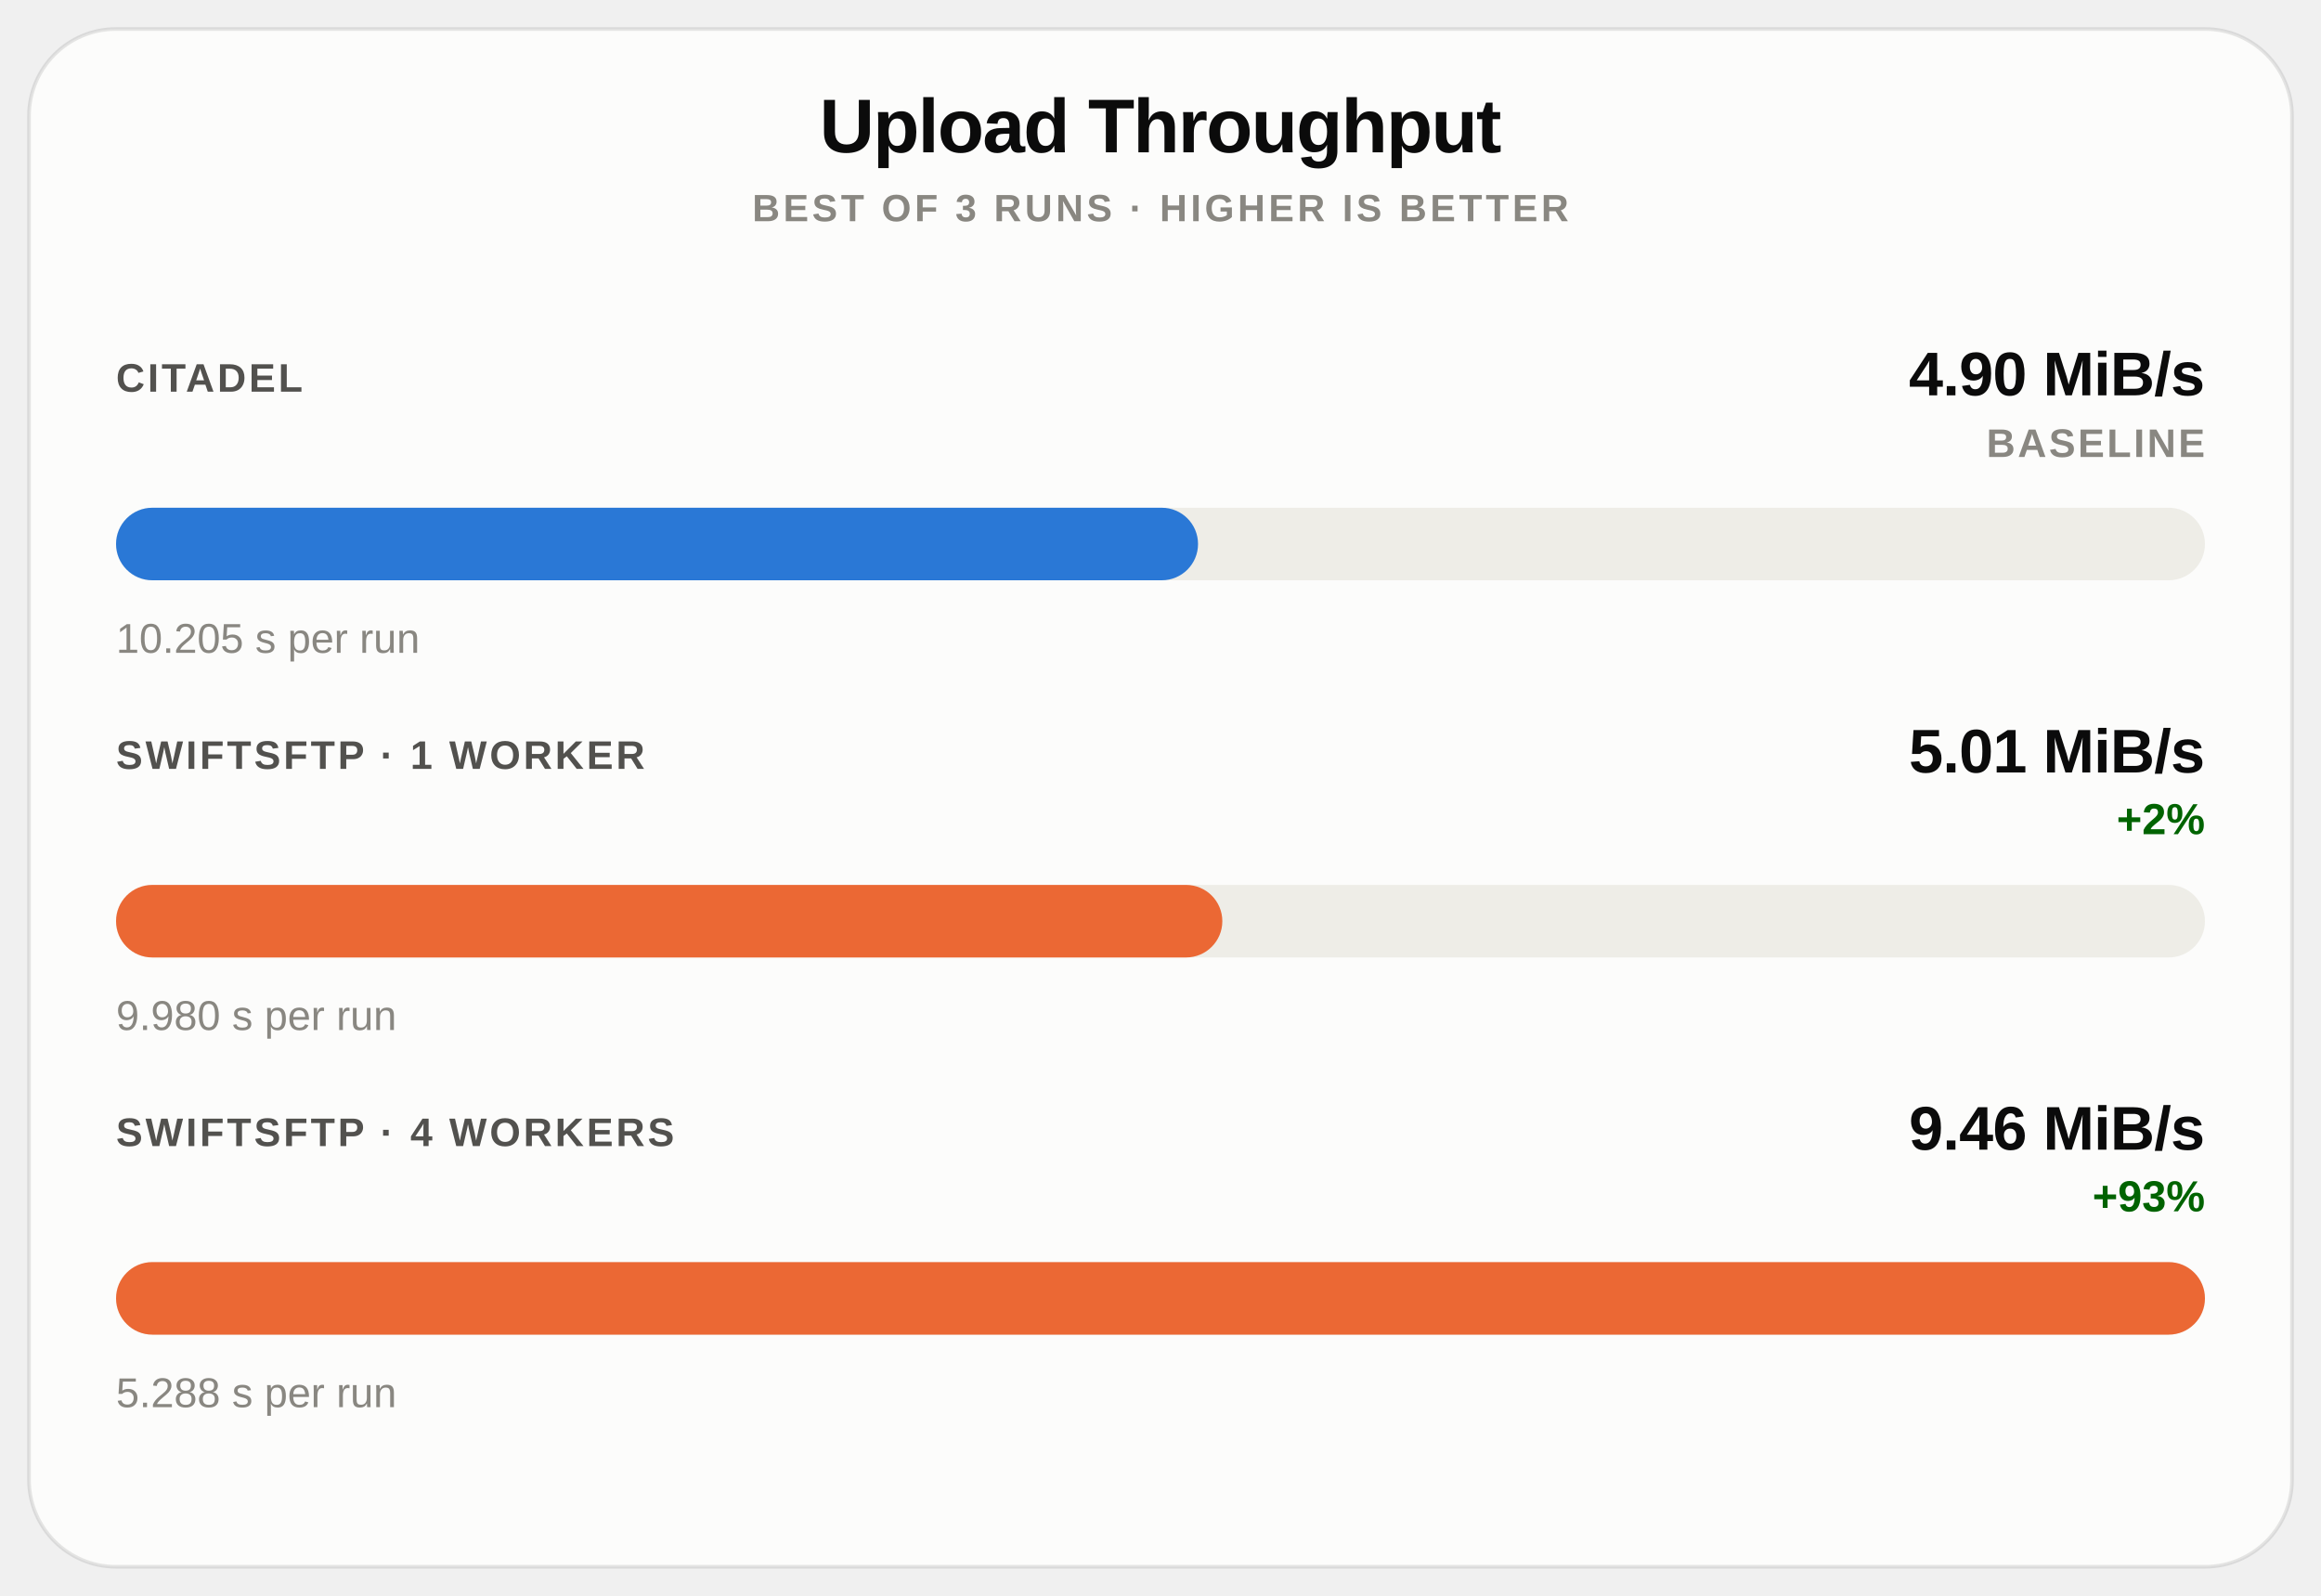
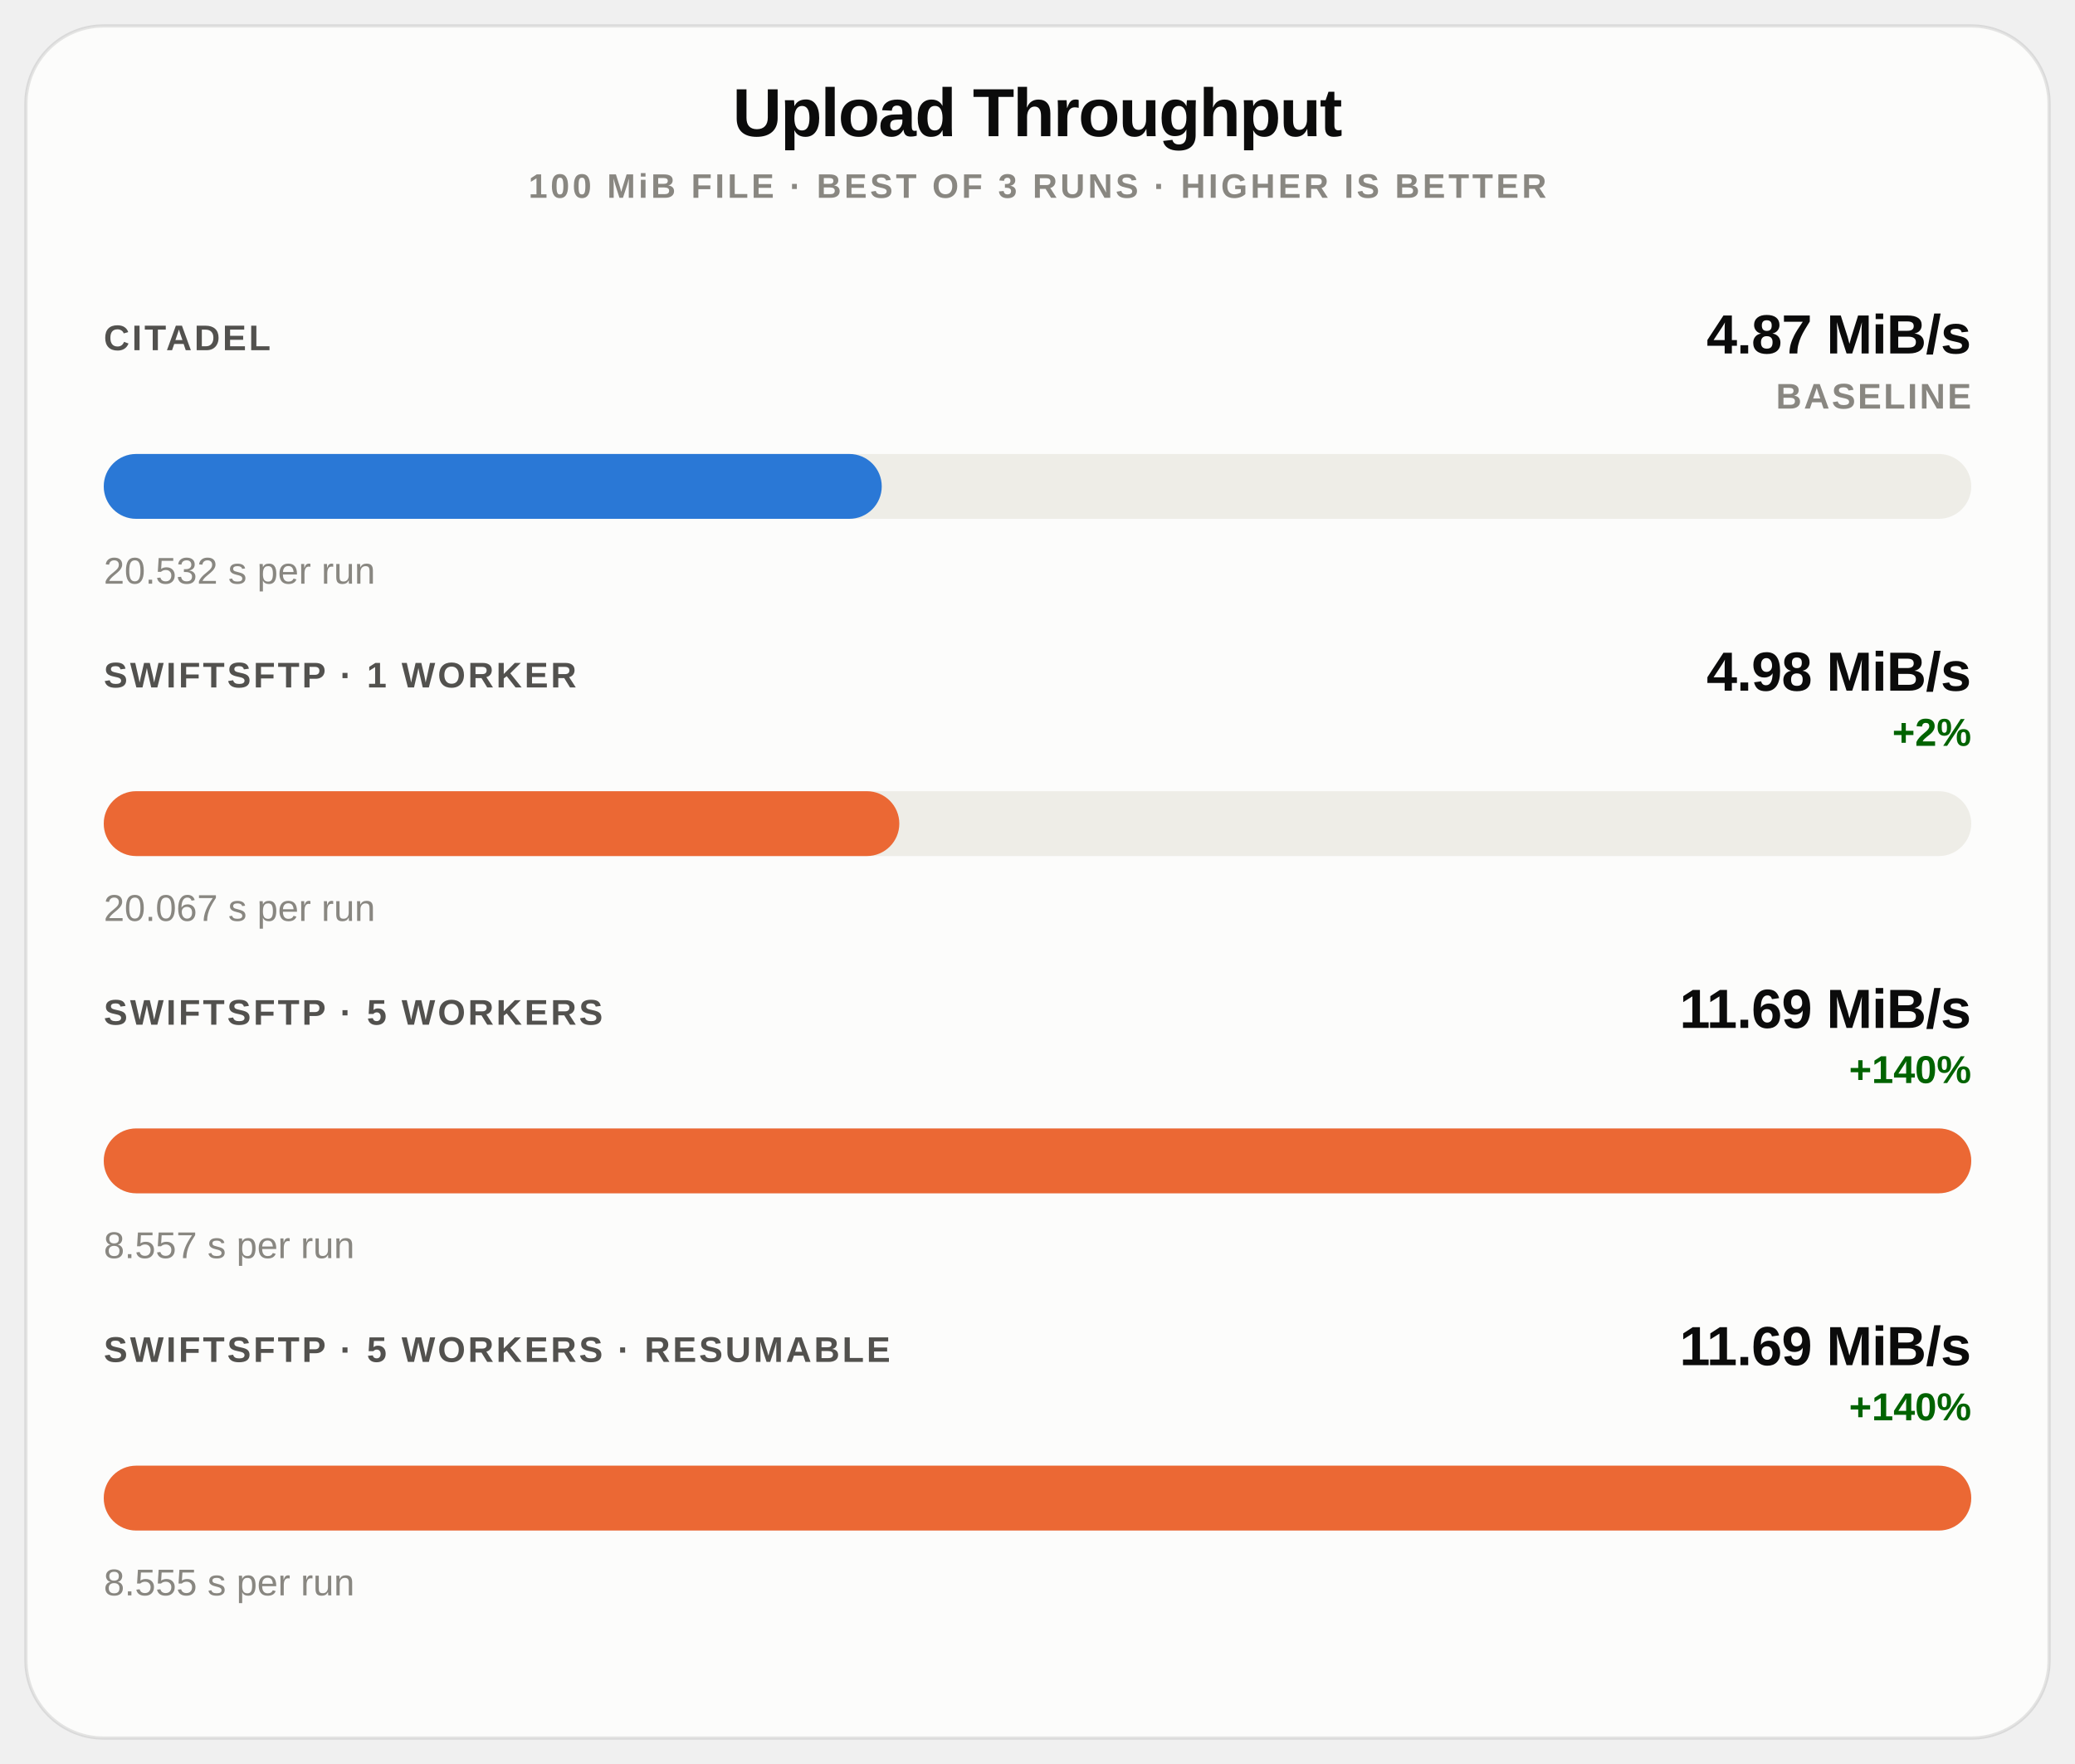
- <svg xmlns="http://www.w3.org/2000/svg" viewBox="0 0 640 440" role="img" aria-label="Upload throughput">
+ <svg xmlns="http://www.w3.org/2000/svg" viewBox="0 0 640 544" role="img" aria-label="Upload Throughput">
  <style>    .surface { fill: #fcfcfb; }
    .card-stroke { stroke: rgba(11,11,11,0.10); }
    .ink { fill: #0b0b0b; }
    .secondary { fill: #52514e; }
    .muted { fill: #898781; }
    .good { fill: #006300; }
    .track { fill: #eeede7; }
    .series-orange { fill: #eb6834; }
    .series-blue { fill: #2a78d6; }
    @media (prefers-color-scheme: dark) {
      .surface { fill: #1a1a19; }
      .card-stroke { stroke: rgba(255,255,255,0.10); }
      .ink { fill: #ffffff; }
      .secondary { fill: #c3c2b7; }
      .muted { fill: #898781; }
      .good { fill: #0ca30c; }
      .track { fill: #2c2c2a; }
      .series-orange { fill: #d95926; }
      .series-blue { fill: #3987e5; }
    }</style>
-   <rect x="8" y="8" width="624" height="424" rx="24" ry="24" class="surface card-stroke" stroke-width="1" />
+   <rect x="8" y="8" width="624" height="528" rx="24" ry="24" class="surface card-stroke" stroke-width="1" />
  <text x="320" y="42" text-anchor="middle" font-family="-apple-system,BlinkMacSystemFont,&quot;SF Pro Display&quot;,&quot;SF Pro Text&quot;,&quot;Helvetica Neue&quot;,Arial,sans-serif" font-size="21" font-weight="700" letter-spacing="-0.02em" class="ink">Upload Throughput</text>
-   <text x="320" y="61" text-anchor="middle" font-family="-apple-system,BlinkMacSystemFont,&quot;SF Pro Display&quot;,&quot;SF Pro Text&quot;,&quot;Helvetica Neue&quot;,Arial,sans-serif" font-size="10.5" font-weight="600" letter-spacing="0.09em" class="muted">BEST OF 3 RUNS · HIGHER IS BETTER</text>
+   <text x="320" y="61" text-anchor="middle" font-family="-apple-system,BlinkMacSystemFont,&quot;SF Pro Display&quot;,&quot;SF Pro Text&quot;,&quot;Helvetica Neue&quot;,Arial,sans-serif" font-size="10.5" font-weight="600" letter-spacing="0.09em" class="muted">100 MiB FILE · BEST OF 3 RUNS · HIGHER IS BETTER</text>
  <text x="32" y="108.00" font-family="-apple-system,BlinkMacSystemFont,&quot;SF Pro Display&quot;,&quot;SF Pro Text&quot;,&quot;Helvetica Neue&quot;,Arial,sans-serif" font-size="11" font-weight="700" letter-spacing="0.07em" class="secondary">CITADEL</text>
-   <text x="608" y="109.00" text-anchor="end" font-family="-apple-system,BlinkMacSystemFont,&quot;SF Pro Display&quot;,&quot;SF Pro Text&quot;,&quot;Helvetica Neue&quot;,Arial,sans-serif" font-size="17" font-weight="700" letter-spacing="-0.01em" class="ink">4.90 MiB/s</text>
+   <text x="608" y="109.00" text-anchor="end" font-family="-apple-system,BlinkMacSystemFont,&quot;SF Pro Display&quot;,&quot;SF Pro Text&quot;,&quot;Helvetica Neue&quot;,Arial,sans-serif" font-size="17" font-weight="700" letter-spacing="-0.01em" class="ink">4.87 MiB/s</text>
  <text x="608" y="126.00" text-anchor="end" font-family="-apple-system,BlinkMacSystemFont,&quot;SF Pro Display&quot;,&quot;SF Pro Text&quot;,&quot;Helvetica Neue&quot;,Arial,sans-serif" font-size="11" font-weight="700" letter-spacing="0.06em" class="muted">BASELINE</text>
  <rect x="32" y="140.00" width="576.00" height="20" rx="10" ry="10" class="track" />
-   <rect x="32" y="140.00" width="298.35" height="20" rx="10" ry="10" class="series-blue" />
-   <text x="32" y="180.00" font-family="-apple-system,BlinkMacSystemFont,&quot;SF Pro Display&quot;,&quot;SF Pro Text&quot;,&quot;Helvetica Neue&quot;,Arial,sans-serif" font-size="11.5" font-weight="500" class="muted">10.205 s per run</text>
+   <rect x="32" y="140.00" width="239.96" height="20" rx="10" ry="10" class="series-blue" />
+   <text x="32" y="180.00" font-family="-apple-system,BlinkMacSystemFont,&quot;SF Pro Display&quot;,&quot;SF Pro Text&quot;,&quot;Helvetica Neue&quot;,Arial,sans-serif" font-size="11.5" font-weight="500" class="muted">20.532 s per run</text>
  <text x="32" y="212.00" font-family="-apple-system,BlinkMacSystemFont,&quot;SF Pro Display&quot;,&quot;SF Pro Text&quot;,&quot;Helvetica Neue&quot;,Arial,sans-serif" font-size="11" font-weight="700" letter-spacing="0.07em" class="secondary">SWIFTSFTP · 1 WORKER</text>
-   <text x="608" y="213.00" text-anchor="end" font-family="-apple-system,BlinkMacSystemFont,&quot;SF Pro Display&quot;,&quot;SF Pro Text&quot;,&quot;Helvetica Neue&quot;,Arial,sans-serif" font-size="17" font-weight="700" letter-spacing="-0.01em" class="ink">5.01 MiB/s</text>
+   <text x="608" y="213.00" text-anchor="end" font-family="-apple-system,BlinkMacSystemFont,&quot;SF Pro Display&quot;,&quot;SF Pro Text&quot;,&quot;Helvetica Neue&quot;,Arial,sans-serif" font-size="17" font-weight="700" letter-spacing="-0.01em" class="ink">4.98 MiB/s</text>
  <text x="608" y="230.00" text-anchor="end" font-family="-apple-system,BlinkMacSystemFont,&quot;SF Pro Display&quot;,&quot;SF Pro Text&quot;,&quot;Helvetica Neue&quot;,Arial,sans-serif" font-size="12" font-weight="700" class="good">+2%</text>
  <rect x="32" y="244.00" width="576.00" height="20" rx="10" ry="10" class="track" />
-   <rect x="32" y="244.00" width="305.05" height="20" rx="10" ry="10" class="series-orange" />
-   <text x="32" y="284.00" font-family="-apple-system,BlinkMacSystemFont,&quot;SF Pro Display&quot;,&quot;SF Pro Text&quot;,&quot;Helvetica Neue&quot;,Arial,sans-serif" font-size="11.5" font-weight="500" class="muted">9.980 s per run</text>
-   <text x="32" y="316.00" font-family="-apple-system,BlinkMacSystemFont,&quot;SF Pro Display&quot;,&quot;SF Pro Text&quot;,&quot;Helvetica Neue&quot;,Arial,sans-serif" font-size="11" font-weight="700" letter-spacing="0.07em" class="secondary">SWIFTSFTP · 4 WORKERS</text>
-   <text x="608" y="317.00" text-anchor="end" font-family="-apple-system,BlinkMacSystemFont,&quot;SF Pro Display&quot;,&quot;SF Pro Text&quot;,&quot;Helvetica Neue&quot;,Arial,sans-serif" font-size="17" font-weight="700" letter-spacing="-0.01em" class="ink">9.46 MiB/s</text>
-   <text x="608" y="334.00" text-anchor="end" font-family="-apple-system,BlinkMacSystemFont,&quot;SF Pro Display&quot;,&quot;SF Pro Text&quot;,&quot;Helvetica Neue&quot;,Arial,sans-serif" font-size="12" font-weight="700" class="good">+93%</text>
+   <rect x="32" y="244.00" width="245.38" height="20" rx="10" ry="10" class="series-orange" />
+   <text x="32" y="284.00" font-family="-apple-system,BlinkMacSystemFont,&quot;SF Pro Display&quot;,&quot;SF Pro Text&quot;,&quot;Helvetica Neue&quot;,Arial,sans-serif" font-size="11.5" font-weight="500" class="muted">20.067 s per run</text>
+   <text x="32" y="316.00" font-family="-apple-system,BlinkMacSystemFont,&quot;SF Pro Display&quot;,&quot;SF Pro Text&quot;,&quot;Helvetica Neue&quot;,Arial,sans-serif" font-size="11" font-weight="700" letter-spacing="0.07em" class="secondary">SWIFTSFTP · 5 WORKERS</text>
+   <text x="608" y="317.00" text-anchor="end" font-family="-apple-system,BlinkMacSystemFont,&quot;SF Pro Display&quot;,&quot;SF Pro Text&quot;,&quot;Helvetica Neue&quot;,Arial,sans-serif" font-size="17" font-weight="700" letter-spacing="-0.01em" class="ink">11.69 MiB/s</text>
+   <text x="608" y="334.00" text-anchor="end" font-family="-apple-system,BlinkMacSystemFont,&quot;SF Pro Display&quot;,&quot;SF Pro Text&quot;,&quot;Helvetica Neue&quot;,Arial,sans-serif" font-size="12" font-weight="700" class="good">+140%</text>
  <rect x="32" y="348.00" width="576.00" height="20" rx="10" ry="10" class="track" />
  <rect x="32" y="348.00" width="576.00" height="20" rx="10" ry="10" class="series-orange" />
-   <text x="32" y="388.00" font-family="-apple-system,BlinkMacSystemFont,&quot;SF Pro Display&quot;,&quot;SF Pro Text&quot;,&quot;Helvetica Neue&quot;,Arial,sans-serif" font-size="11.5" font-weight="500" class="muted">5.288 s per run</text>
+   <text x="32" y="388.00" font-family="-apple-system,BlinkMacSystemFont,&quot;SF Pro Display&quot;,&quot;SF Pro Text&quot;,&quot;Helvetica Neue&quot;,Arial,sans-serif" font-size="11.5" font-weight="500" class="muted">8.557 s per run</text>
+   <text x="32" y="420.00" font-family="-apple-system,BlinkMacSystemFont,&quot;SF Pro Display&quot;,&quot;SF Pro Text&quot;,&quot;Helvetica Neue&quot;,Arial,sans-serif" font-size="11" font-weight="700" letter-spacing="0.07em" class="secondary">SWIFTSFTP · 5 WORKERS · RESUMABLE</text>
+   <text x="608" y="421.00" text-anchor="end" font-family="-apple-system,BlinkMacSystemFont,&quot;SF Pro Display&quot;,&quot;SF Pro Text&quot;,&quot;Helvetica Neue&quot;,Arial,sans-serif" font-size="17" font-weight="700" letter-spacing="-0.01em" class="ink">11.69 MiB/s</text>
+   <text x="608" y="438.00" text-anchor="end" font-family="-apple-system,BlinkMacSystemFont,&quot;SF Pro Display&quot;,&quot;SF Pro Text&quot;,&quot;Helvetica Neue&quot;,Arial,sans-serif" font-size="12" font-weight="700" class="good">+140%</text>
+   <rect x="32" y="452.00" width="576.00" height="20" rx="10" ry="10" class="track" />
+   <rect x="32" y="452.00" width="576.00" height="20" rx="10" ry="10" class="series-orange" />
+   <text x="32" y="492.00" font-family="-apple-system,BlinkMacSystemFont,&quot;SF Pro Display&quot;,&quot;SF Pro Text&quot;,&quot;Helvetica Neue&quot;,Arial,sans-serif" font-size="11.5" font-weight="500" class="muted">8.555 s per run</text>
</svg>
